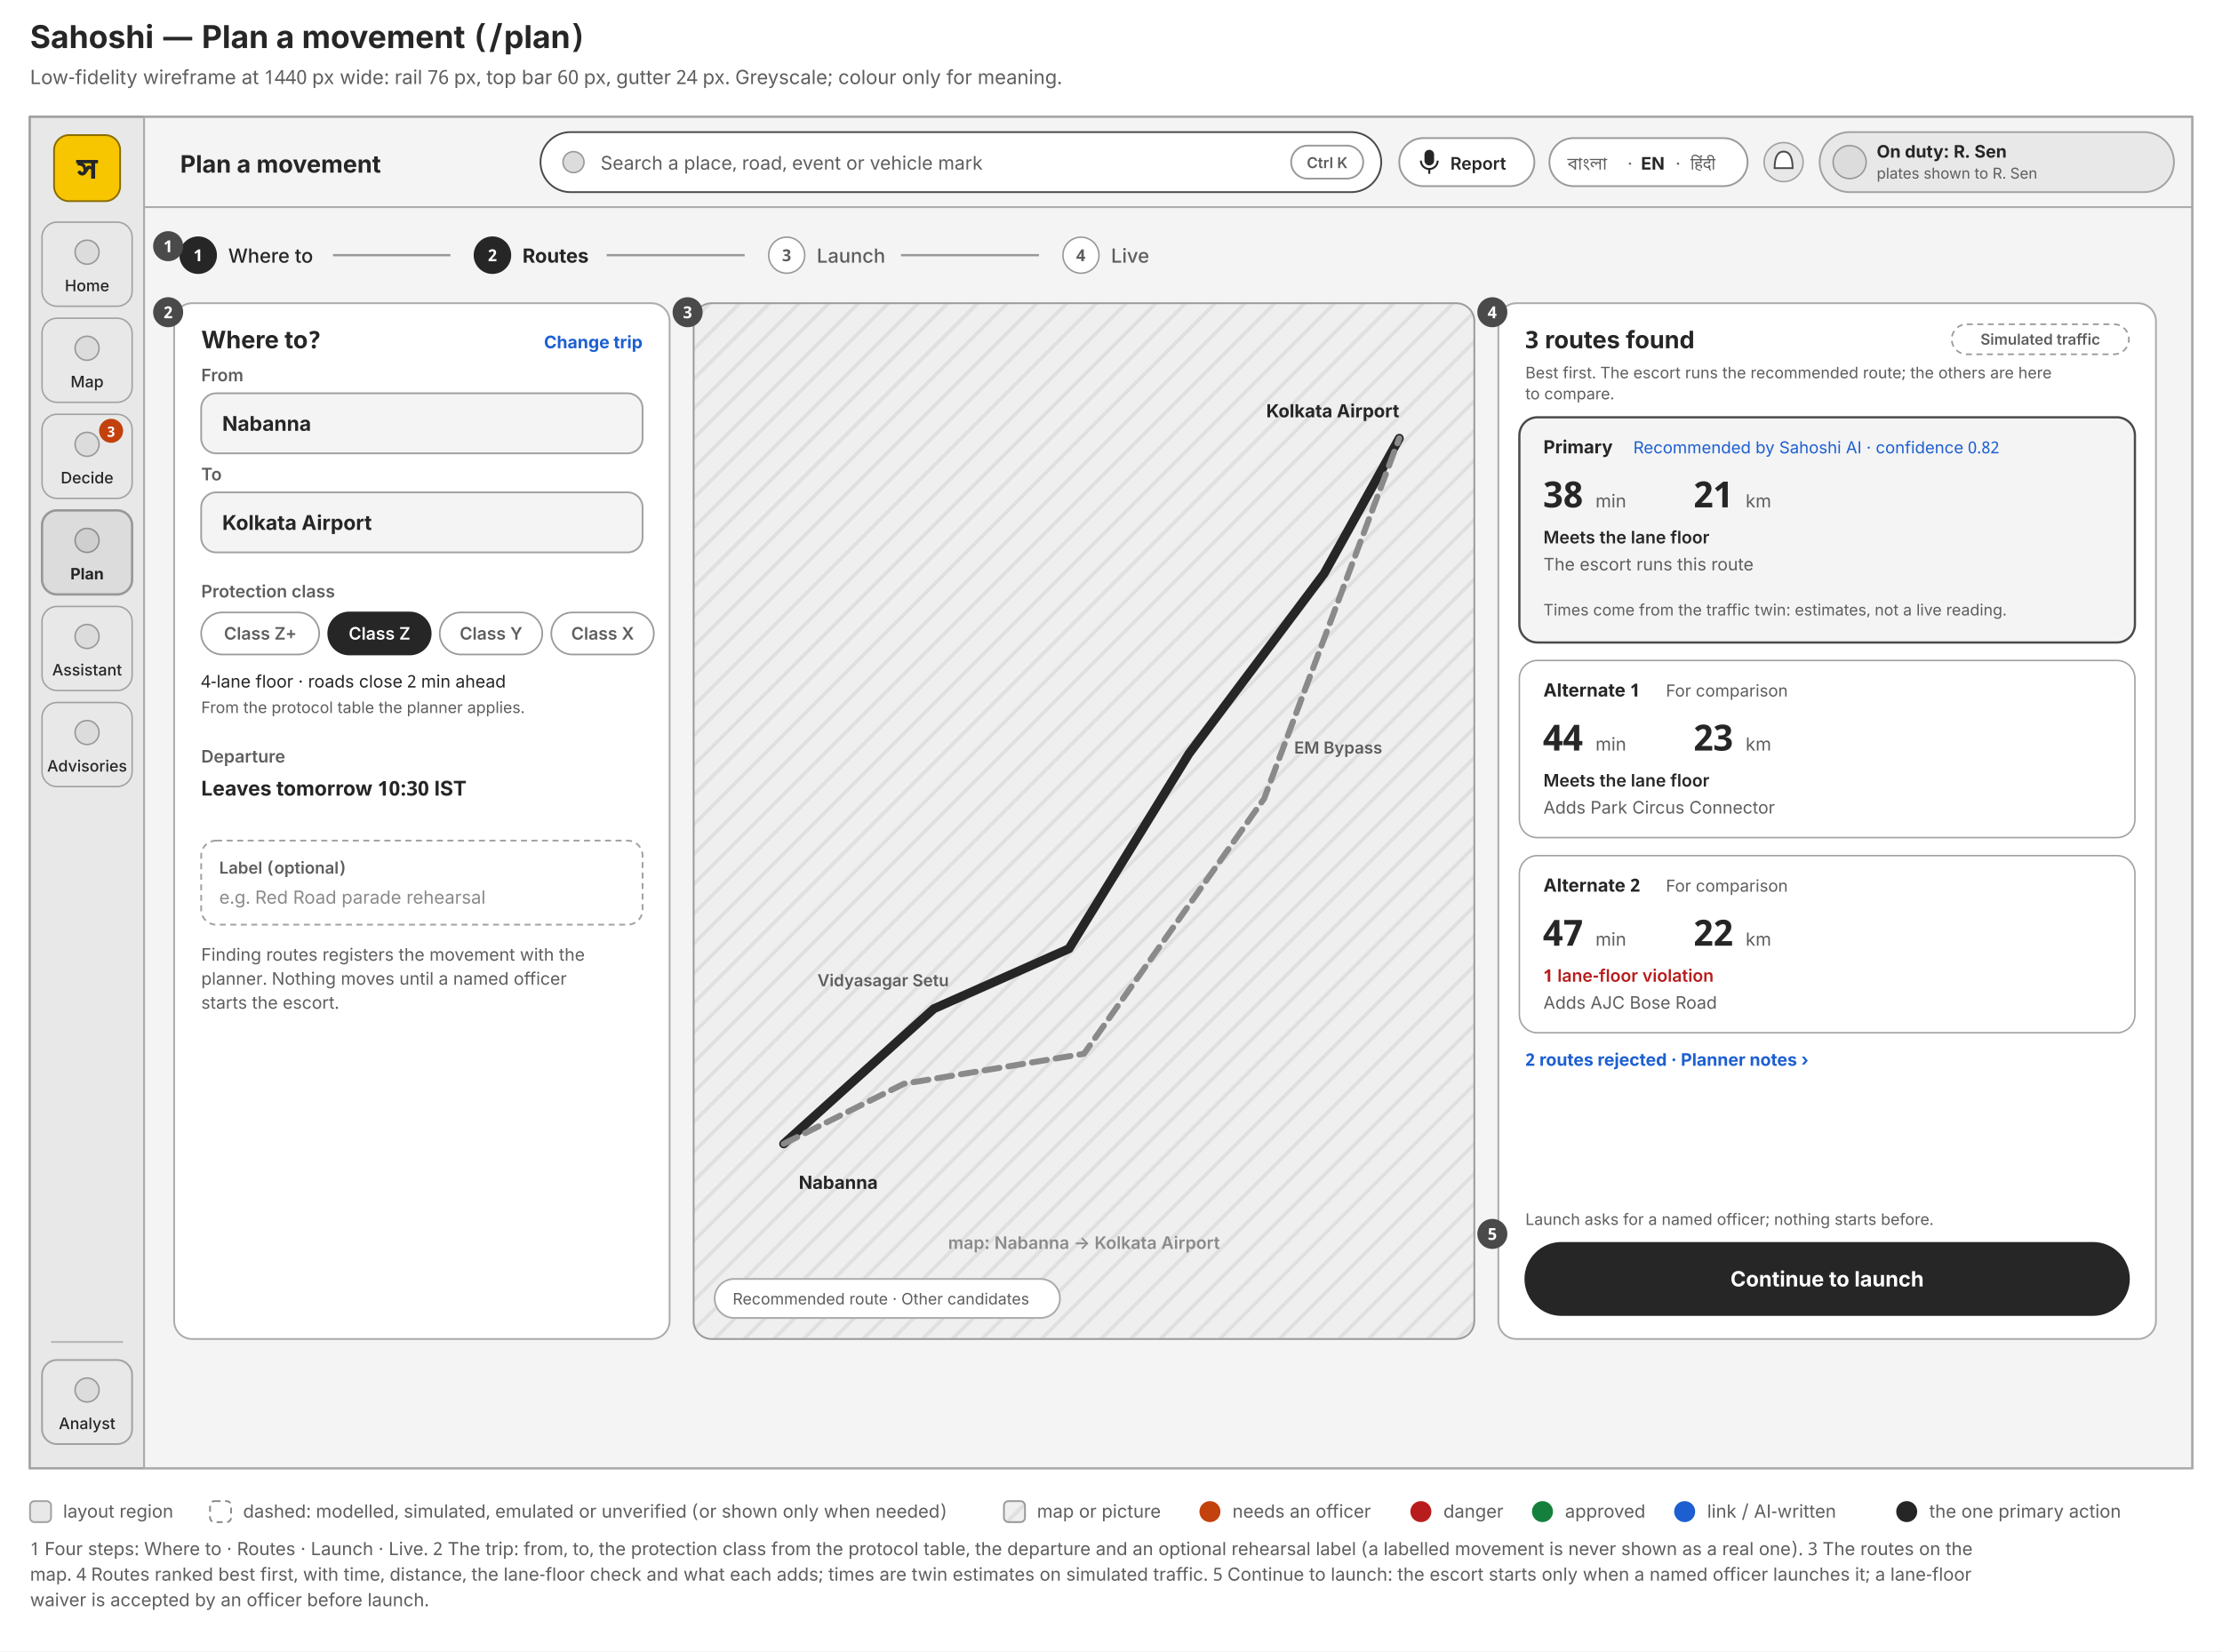
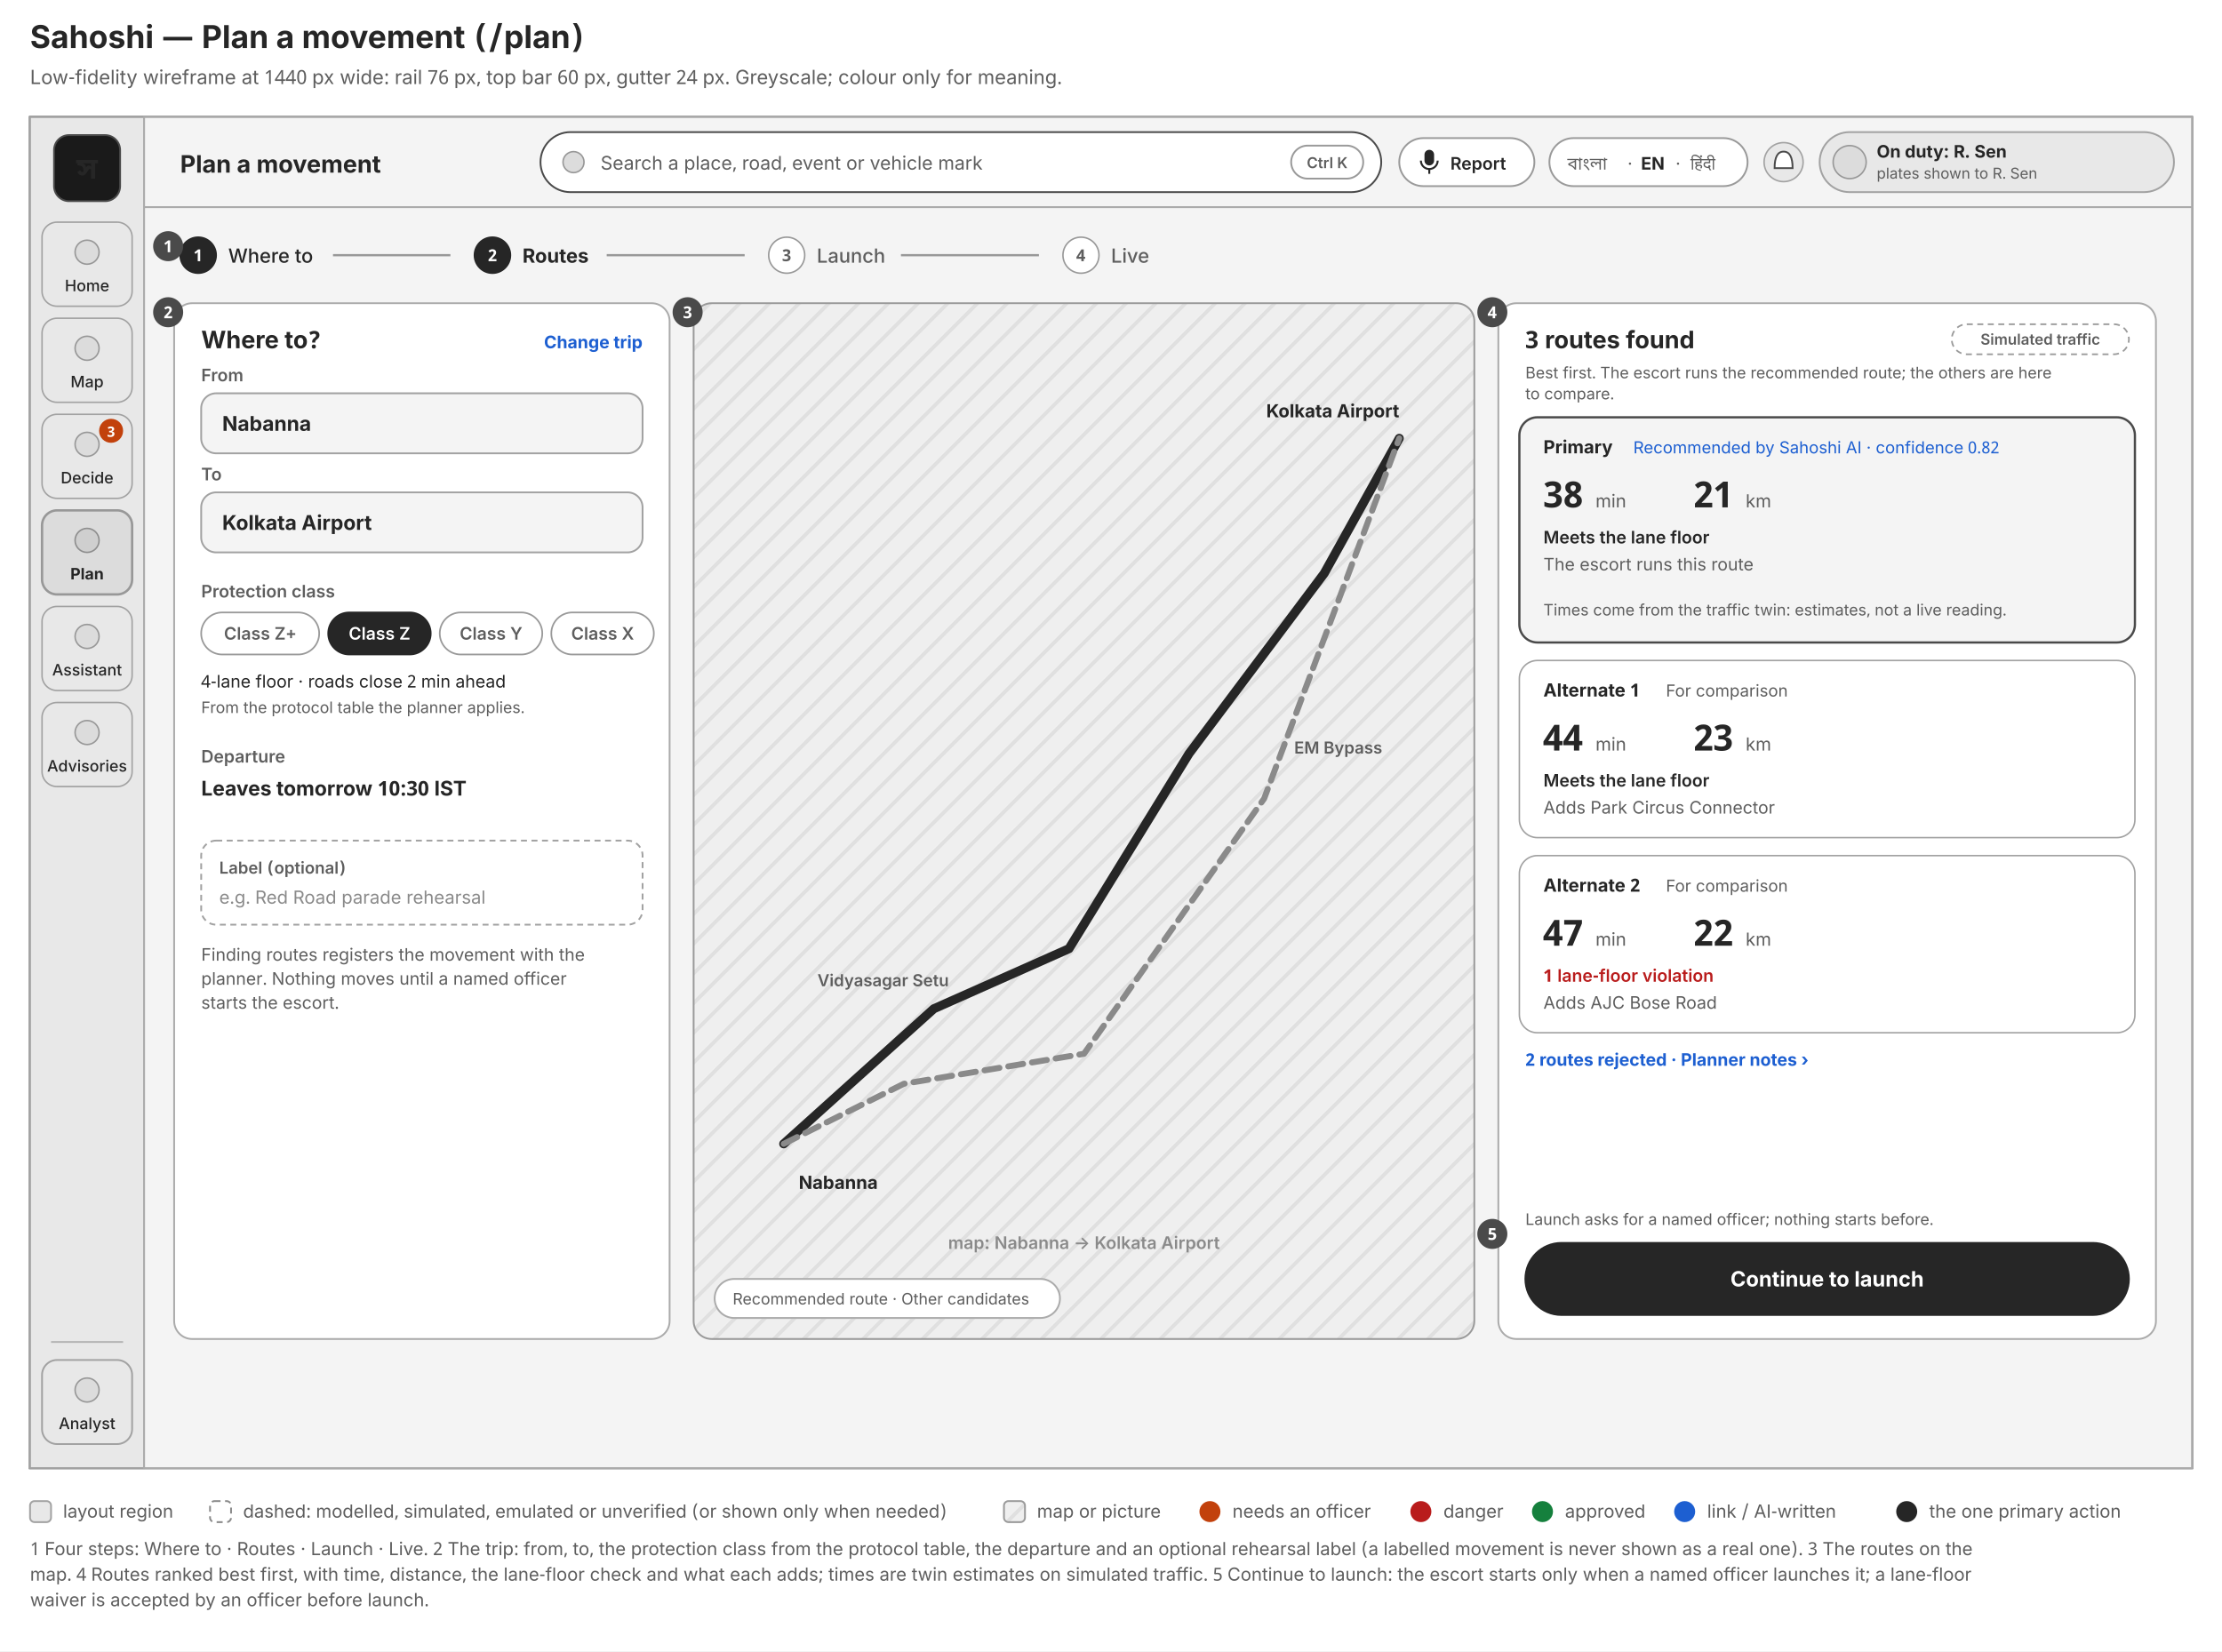
<svg xmlns="http://www.w3.org/2000/svg" viewBox="0 0 1480 1100" width="1480" height="1100" font-family="'Noto Sans Bengali', Inter, system-ui, sans-serif" role="img" aria-label="Sahoshi — Plan a movement (/plan) — low-fidelity wireframe">
  <defs>
    <pattern id="hatch" width="14" height="14" patternUnits="userSpaceOnUse" patternTransform="rotate(45)">
      <rect width="14" height="14" fill="#EFEFEF" />
      <line x1="0" y1="0" x2="0" y2="14" stroke="#E0E0E0" stroke-width="5" />
    </pattern>
    <pattern id="hatchband" width="8" height="8" patternUnits="userSpaceOnUse" patternTransform="rotate(45)">
      <rect width="8" height="8" fill="#E4E4E4" />
      <line x1="0" y1="0" x2="0" y2="8" stroke="#CFCFCF" stroke-width="3" />
    </pattern>
  </defs>
  <rect width="1480" height="1100" fill="#FFFFFF" />
  <text x="20" y="32" font-size="21" font-weight="700" fill="#262626">Sahoshi — Plan a movement (/plan)</text>
  <text x="20" y="56" font-size="13" font-weight="400" fill="#5E5E5E">Low-fidelity wireframe at 1440 px wide: rail 76 px, top bar 60 px, gutter 24 px. Greyscale; colour only for meaning.</text>
  <rect x="20" y="78" width="1440" height="900" rx="0" fill="#FFFFFF" stroke="#4A4A4A" stroke-width="1.5" />
  <rect x="20" y="78" width="76" height="900" rx="0" fill="#E8E8E8" stroke="#A2A2A2" stroke-width="1.2" />
-   <rect x="36" y="90" width="44" height="44" rx="10" fill="#F7C600" stroke="#8A6D00" stroke-width="1.2" />
+   <rect x="36" y="90" width="44" height="44" rx="10" fill="#1A1A1A" stroke="#4A4A4A" stroke-width="1.2" />
  <text x="58" y="119" font-size="20" font-weight="700" text-anchor="middle" fill="#262626">স</text>
  <rect x="28" y="148" width="60" height="56" rx="10" fill="#E8E8E8" stroke="#A2A2A2" stroke-width="1" />
  <circle cx="58" cy="168" r="8" fill="#DCDCDC" stroke="#989898" stroke-width="1" />
  <text x="58" y="194" font-size="10.5" font-weight="500" text-anchor="middle" fill="#262626">Home</text>
  <rect x="28" y="212" width="60" height="56" rx="10" fill="#E8E8E8" stroke="#A2A2A2" stroke-width="1" />
  <circle cx="58" cy="232" r="8" fill="#DCDCDC" stroke="#989898" stroke-width="1" />
  <text x="58" y="258" font-size="10.5" font-weight="500" text-anchor="middle" fill="#262626">Map</text>
  <rect x="28" y="276" width="60" height="56" rx="10" fill="#E8E8E8" stroke="#A2A2A2" stroke-width="1" />
  <circle cx="58" cy="296" r="8" fill="#DCDCDC" stroke="#989898" stroke-width="1" />
  <text x="58" y="322" font-size="10.5" font-weight="500" text-anchor="middle" fill="#262626">Decide</text>
  <circle cx="74" cy="287" r="8" fill="#C2410C" />
  <text x="74" y="291" font-size="9.5" font-weight="700" text-anchor="middle" fill="#FFFFFF">3</text>
  <rect x="28" y="340" width="60" height="56" rx="10" fill="#DCDCDC" stroke="#989898" stroke-width="1.6" />
  <circle cx="58" cy="360" r="8" fill="#CFCFCF" stroke="#8E8E8E" stroke-width="1" />
  <text x="58" y="386" font-size="10.5" font-weight="700" text-anchor="middle" fill="#262626">Plan</text>
  <rect x="28" y="404" width="60" height="56" rx="10" fill="#E8E8E8" stroke="#A2A2A2" stroke-width="1" />
  <circle cx="58" cy="424" r="8" fill="#DCDCDC" stroke="#989898" stroke-width="1" />
  <text x="58" y="450" font-size="10.5" font-weight="500" text-anchor="middle" fill="#262626">Assistant</text>
  <rect x="28" y="468" width="60" height="56" rx="10" fill="#E8E8E8" stroke="#A2A2A2" stroke-width="1" />
  <circle cx="58" cy="488" r="8" fill="#DCDCDC" stroke="#989898" stroke-width="1" />
  <text x="58" y="514" font-size="10.5" font-weight="500" text-anchor="middle" fill="#262626">Advisories</text>
  <line x1="34" y1="894" x2="82" y2="894" stroke="#B5B5B5" stroke-width="1.2" />
  <rect x="28" y="906" width="60" height="56" rx="10" fill="#E8E8E8" stroke="#A2A2A2" stroke-width="1.2" />
  <circle cx="58" cy="926" r="8" fill="#DCDCDC" stroke="#989898" stroke-width="1" />
  <text x="58" y="952" font-size="10.5" font-weight="500" text-anchor="middle" fill="#262626">Analyst</text>
  <rect x="96" y="78" width="1364" height="60" rx="0" fill="#F4F4F4" stroke="#ABABAB" stroke-width="1.2" />
  <text x="120" y="115" font-size="16" font-weight="700" fill="#262626">Plan a movement</text>
  <rect x="360" y="88" width="560" height="40" rx="20" fill="#FFFFFF" stroke="#4A4A4A" stroke-width="1.2" />
  <circle cx="382" cy="108" r="7" fill="#DCDCDC" stroke="#989898" stroke-width="1" />
  <text x="400" y="113" font-size="12.5" font-weight="400" fill="#5E5E5E">Search a place, road, event or vehicle mark</text>
  <rect x="860" y="97" width="48" height="22" rx="11" fill="#FFFFFF" stroke="#9A9A9A" stroke-width="1.2" />
  <text x="884" y="112" font-size="10" font-weight="600" text-anchor="middle" fill="#5E5E5E">Ctrl K</text>
  <rect x="932" y="92" width="90" height="32" rx="16" fill="#FFFFFF" stroke="#9A9A9A" stroke-width="1.2" />
  <rect x="948.8" y="99.8" width="6.4" height="10.4" rx="3.2" fill="#262626" />
  <path d="M946.4,107 a5.6,5.6 0 0 0 11.2,0" fill="none" stroke="#262626" stroke-width="1.3" />
  <line x1="952" y1="112.6" x2="952" y2="115.8" stroke="#262626" stroke-width="1.3" />
  <text x="966" y="113" font-size="11.5" font-weight="600" fill="#262626">Report</text>
  <rect x="1032" y="92" width="132" height="32" rx="16" fill="#FFFFFF" stroke="#9A9A9A" stroke-width="1.2" />
  <text x="1044" y="113" font-size="11.5" font-weight="400" fill="#5E5E5E">বাংলা</text>
  <text x="1084" y="113" font-size="11.5" font-weight="400" fill="#5E5E5E">·</text>
  <text x="1093" y="113" font-size="11.5" font-weight="700" fill="#262626">EN</text>
  <text x="1116" y="113" font-size="11.5" font-weight="400" fill="#5E5E5E">·</text>
  <text x="1126" y="113" font-size="11.5" font-weight="400" fill="#5E5E5E">हिंदी</text>
  <circle cx="1188" cy="108" r="13" fill="#E8E8E8" stroke="#A2A2A2" stroke-width="1" />
  <path d="M1182,112 q0,-11 6,-11 q6,0 6,11 z" fill="#FFFFFF" stroke="#4A4A4A" stroke-width="1.2" />
  <rect x="1212" y="88" width="236" height="40" rx="20" fill="#E8E8E8" stroke="#A2A2A2" stroke-width="1.2" />
  <circle cx="1232" cy="108" r="11" fill="#DCDCDC" stroke="#989898" stroke-width="1" />
  <text x="1250" y="105" font-size="11.5" font-weight="650" fill="#262626">On duty: R. Sen</text>
  <text x="1250" y="119" font-size="10" font-weight="400" fill="#5E5E5E">plates shown to R. Sen</text>
  <rect x="96" y="138" width="1364" height="840" rx="0" fill="#F4F4F4" stroke="#ABABAB" stroke-width="1.2" />
  <circle cx="132" cy="170" r="12" fill="#262626" stroke="#262626" stroke-width="1" />
  <text x="132" y="174" font-size="11" font-weight="700" text-anchor="middle" fill="#FFFFFF">1</text>
  <text x="152" y="175" font-size="13" font-weight="500" fill="#262626">Where to</text>
  <line x1="221.8" y1="170" x2="300" y2="170" stroke="#989898" stroke-width="1.5" />
  <circle cx="328" cy="170" r="12" fill="#262626" stroke="#262626" stroke-width="1" />
  <text x="328" y="174" font-size="11" font-weight="700" text-anchor="middle" fill="#FFFFFF">2</text>
  <text x="348" y="175" font-size="13" font-weight="700" fill="#262626">Routes</text>
  <line x1="404.1" y1="170" x2="496" y2="170" stroke="#989898" stroke-width="1.5" />
  <circle cx="524" cy="170" r="12" fill="#FFFFFF" stroke="#989898" stroke-width="1" />
  <text x="524" y="174" font-size="11" font-weight="700" text-anchor="middle" fill="#5E5E5E">3</text>
  <text x="544" y="175" font-size="13" font-weight="500" fill="#5E5E5E">Launch</text>
  <line x1="600.1" y1="170" x2="692" y2="170" stroke="#989898" stroke-width="1.5" />
  <circle cx="720" cy="170" r="12" fill="#FFFFFF" stroke="#989898" stroke-width="1" />
  <text x="720" y="174" font-size="11" font-weight="700" text-anchor="middle" fill="#5E5E5E">4</text>
  <text x="740" y="175" font-size="13" font-weight="500" fill="#5E5E5E">Live</text>
  <rect x="116" y="202" width="330" height="690" rx="12" fill="#FFFFFF" stroke="#ABABAB" stroke-width="1.2" />
  <text x="134" y="232" font-size="16" font-weight="700" fill="#262626">Where to?</text>
  <text x="428" y="232" font-size="11.5" font-weight="650" text-anchor="end" fill="#1D5FD1">Change trip</text>
  <text x="134" y="254" font-size="11.5" font-weight="600" fill="#5E5E5E">From</text>
  <rect x="134" y="262" width="294" height="40" rx="10" fill="#F4F4F4" stroke="#A2A2A2" stroke-width="1.2" />
  <text x="148" y="287" font-size="13.5" font-weight="650" fill="#262626">Nabanna</text>
  <text x="134" y="320" font-size="11.5" font-weight="600" fill="#5E5E5E">To</text>
  <rect x="134" y="328" width="294" height="40" rx="10" fill="#F4F4F4" stroke="#A2A2A2" stroke-width="1.2" />
  <text x="148" y="353" font-size="13.5" font-weight="650" fill="#262626">Kolkata Airport</text>
  <text x="134" y="398" font-size="11.5" font-weight="600" fill="#5E5E5E">Protection class</text>
  <rect x="134" y="408" width="78.6" height="28" rx="14" fill="#FFFFFF" stroke="#9A9A9A" stroke-width="1.1" />
  <text x="173.3" y="426.1" font-size="11.5" font-weight="600" text-anchor="middle" fill="#5E5E5E">Class Z+</text>
  <rect x="218.6" y="408" width="68.3" height="28" rx="14" fill="#262626" stroke="#262626" stroke-width="1.1" />
  <text x="252.8" y="426.1" font-size="11.5" font-weight="600" text-anchor="middle" fill="#FFFFFF">Class Z</text>
  <rect x="292.9" y="408" width="68.3" height="28" rx="14" fill="#FFFFFF" stroke="#9A9A9A" stroke-width="1.1" />
  <text x="327.1" y="426.1" font-size="11.5" font-weight="600" text-anchor="middle" fill="#5E5E5E">Class Y</text>
  <rect x="367.2" y="408" width="68.3" height="28" rx="14" fill="#FFFFFF" stroke="#9A9A9A" stroke-width="1.1" />
  <text x="401.4" y="426.1" font-size="11.5" font-weight="600" text-anchor="middle" fill="#5E5E5E">Class X</text>
  <text x="134" y="458" font-size="11.5" font-weight="400" fill="#262626">4-lane floor · roads close 2 min ahead</text>
  <text x="134" y="475" font-size="10.5" font-weight="400" fill="#5E5E5E">From the protocol table the planner applies.</text>
  <text x="134" y="508" font-size="11.5" font-weight="600" fill="#5E5E5E">Departure</text>
  <text x="134" y="530" font-size="13.5" font-weight="650" fill="#262626">Leaves tomorrow 10:30 IST</text>
  <rect x="134" y="560" width="294" height="56" rx="10" fill="#FFFFFF" stroke="#A2A2A2" stroke-width="1.2" stroke-dasharray="4 3" />
  <text x="146" y="582" font-size="11" font-weight="600" fill="#5E5E5E">Label (optional)</text>
  <text x="146" y="602" font-size="12" font-weight="400" fill="#8A8A8A">e.g. Red Road parade rehearsal</text>
  <text x="134" y="640" font-size="11.5" font-weight="400" fill="#5E5E5E">Finding routes registers the movement with the</text>
  <text x="134" y="656" font-size="11.5" font-weight="400" fill="#5E5E5E">planner. Nothing moves until a named officer</text>
  <text x="134" y="672" font-size="11.5" font-weight="400" fill="#5E5E5E">starts the escort.</text>
  <rect x="462" y="202" width="520" height="690" rx="12" fill="url(#hatch)" stroke="#9A9A9A" stroke-width="1.2" />
  <text x="722" y="832" font-size="11.5" font-weight="600" text-anchor="middle" fill="#8A8A8A">map: Nabanna → Kolkata Airport</text>
  <polyline points="522,762 622,672 712,632 792,502 882,382 932,292" fill="none" stroke="#262626" stroke-width="6" stroke-linejoin="round" stroke-linecap="round" />
  <polyline points="522,762 602,722 722,702 842,532 932,292" fill="none" stroke="#8A8A8A" stroke-width="4" stroke-linejoin="round" stroke-linecap="round" stroke-dasharray="10 6" />
  <text x="532" y="792" font-size="12" font-weight="650" fill="#262626">Nabanna</text>
  <text x="932" y="278" font-size="12" font-weight="650" text-anchor="end" fill="#262626">Kolkata Airport</text>
  <text x="632" y="657" font-size="11" font-weight="600" text-anchor="end" fill="#5E5E5E">Vidyasagar Setu</text>
  <text x="862" y="502" font-size="11" font-weight="600" fill="#5E5E5E">EM Bypass</text>
  <rect x="476" y="852" width="230" height="26" rx="13" fill="#FFFFFF" stroke="#ABABAB" stroke-width="1.2" />
  <text x="488" y="869" font-size="10.5" font-weight="400" fill="#5E5E5E">Recommended route · Other candidates</text>
  <rect x="998" y="202" width="438" height="690" rx="12" fill="#FFFFFF" stroke="#ABABAB" stroke-width="1.2" />
  <text x="1016" y="232" font-size="16" font-weight="700" fill="#262626">3 routes found</text>
  <rect x="1300" y="216" width="118" height="20" rx="10" fill="#FFFFFF" stroke="#9A9A9A" stroke-width="1.1" stroke-dasharray="4 3" />
  <text x="1359" y="229.6" font-size="10" font-weight="600" text-anchor="middle" fill="#5E5E5E">Simulated traffic</text>
  <text x="1016" y="252" font-size="10.5" font-weight="400" fill="#5E5E5E">Best first. The escort runs the recommended route; the others are here</text>
  <text x="1016" y="266" font-size="10.5" font-weight="400" fill="#5E5E5E">to compare.</text>
  <rect x="1012" y="278" width="410" height="150" rx="12" fill="#F4F4F4" stroke="#4A4A4A" stroke-width="1.5" />
  <text x="1028" y="302" font-size="12" font-weight="700" fill="#262626">Primary</text>
  <text x="1087.9" y="302" font-size="11" font-weight="400" fill="#1D5FD1">Recommended by Sahoshi AI · confidence 0.82</text>
  <text x="1028" y="338" font-size="24" font-weight="700" fill="#262626">38</text>
  <text x="1062.7" y="338" font-size="12" font-weight="400" fill="#5E5E5E">min</text>
  <text x="1128" y="338" font-size="24" font-weight="700" fill="#262626">21</text>
  <text x="1162.7" y="338" font-size="12" font-weight="400" fill="#5E5E5E">km</text>
  <text x="1028" y="362" font-size="11.5" font-weight="600" fill="#262626">Meets the lane floor</text>
  <text x="1028" y="380" font-size="11.5" font-weight="400" fill="#5E5E5E">The escort runs this route</text>
  <text x="1028" y="410" font-size="10.5" font-weight="400" fill="#5E5E5E">Times come from the traffic twin: estimates, not a live reading.</text>
  <rect x="1012" y="440" width="410" height="118" rx="12" fill="#FFFFFF" stroke="#A2A2A2" stroke-width="1" />
  <text x="1028" y="464" font-size="12" font-weight="700" fill="#262626">Alternate 1</text>
  <text x="1109.6" y="464" font-size="11" font-weight="400" fill="#5E5E5E">For comparison</text>
  <text x="1028" y="500" font-size="24" font-weight="700" fill="#262626">44</text>
  <text x="1062.7" y="500" font-size="12" font-weight="400" fill="#5E5E5E">min</text>
  <text x="1128" y="500" font-size="24" font-weight="700" fill="#262626">23</text>
  <text x="1162.7" y="500" font-size="12" font-weight="400" fill="#5E5E5E">km</text>
  <text x="1028" y="524" font-size="11.5" font-weight="600" fill="#262626">Meets the lane floor</text>
  <text x="1028" y="542" font-size="11.5" font-weight="400" fill="#5E5E5E">Adds Park Circus Connector</text>
  <rect x="1012" y="570" width="410" height="118" rx="12" fill="#FFFFFF" stroke="#A2A2A2" stroke-width="1" />
  <text x="1028" y="594" font-size="12" font-weight="700" fill="#262626">Alternate 2</text>
  <text x="1109.6" y="594" font-size="11" font-weight="400" fill="#5E5E5E">For comparison</text>
  <text x="1028" y="630" font-size="24" font-weight="700" fill="#262626">47</text>
  <text x="1062.7" y="630" font-size="12" font-weight="400" fill="#5E5E5E">min</text>
  <text x="1128" y="630" font-size="24" font-weight="700" fill="#262626">22</text>
  <text x="1162.7" y="630" font-size="12" font-weight="400" fill="#5E5E5E">km</text>
  <text x="1028" y="654" font-size="11.5" font-weight="600" fill="#B91C1C">1 lane-floor violation</text>
  <text x="1028" y="672" font-size="11.5" font-weight="400" fill="#5E5E5E">Adds AJC Bose Road</text>
  <text x="1016" y="710" font-size="11.5" font-weight="650" fill="#1D5FD1">2 routes rejected · Planner notes ›</text>
  <rect x="1016" y="828" width="402" height="48" rx="24" fill="#262626" stroke="#262626" stroke-width="1.2" />
  <text x="1217" y="857" font-size="14" font-weight="650" text-anchor="middle" fill="#FFFFFF">Continue to launch</text>
  <text x="1016" y="816" font-size="10.5" font-weight="400" fill="#5E5E5E">Launch asks for a named officer; nothing starts before.</text>
  <circle cx="112" cy="164" r="10" fill="#4A4A4A" />
  <text x="112" y="168" font-size="11" font-weight="700" text-anchor="middle" fill="#FFFFFF">1</text>
  <circle cx="112" cy="208" r="10" fill="#4A4A4A" />
  <text x="112" y="212" font-size="11" font-weight="700" text-anchor="middle" fill="#FFFFFF">2</text>
  <circle cx="458" cy="208" r="10" fill="#4A4A4A" />
  <text x="458" y="212" font-size="11" font-weight="700" text-anchor="middle" fill="#FFFFFF">3</text>
  <circle cx="994" cy="208" r="10" fill="#4A4A4A" />
  <text x="994" y="212" font-size="11" font-weight="700" text-anchor="middle" fill="#FFFFFF">4</text>
  <circle cx="994" cy="822" r="10" fill="#4A4A4A" />
  <text x="994" y="826" font-size="11" font-weight="700" text-anchor="middle" fill="#FFFFFF">5</text>
  <rect x="20" y="1000" width="14" height="14" rx="3" fill="#E8E8E8" stroke="#A2A2A2" stroke-width="1.2" />
  <text x="42" y="1011" font-size="12" font-weight="400" fill="#5E5E5E">layout region</text>
  <rect x="139.9" y="1000" width="14" height="14" rx="3" fill="#FFFFFF" stroke="#8A8A8A" stroke-width="1.2" stroke-dasharray="4 3" />
  <text x="161.9" y="1011" font-size="12" font-weight="400" fill="#5E5E5E">dashed: modelled, simulated, emulated or unverified (or shown only when needed)</text>
  <rect x="668.7" y="1000" width="14" height="14" rx="3" fill="url(#hatch)" stroke="#9A9A9A" stroke-width="1.2" />
  <text x="690.7" y="1011" font-size="12" font-weight="400" fill="#5E5E5E">map or picture</text>
  <rect x="798.9" y="1000" width="14" height="14" rx="7" fill="#C2410C" />
  <text x="820.9" y="1011" font-size="12" font-weight="400" fill="#5E5E5E">needs an officer</text>
  <rect x="939.4" y="1000" width="14" height="14" rx="7" fill="#B91C1C" />
  <text x="961.4" y="1011" font-size="12" font-weight="400" fill="#5E5E5E">danger</text>
  <rect x="1020.4" y="1000" width="14" height="14" rx="7" fill="#15803D" />
  <text x="1042.4" y="1011" font-size="12" font-weight="400" fill="#5E5E5E">approved</text>
  <rect x="1115.1" y="1000" width="14" height="14" rx="7" fill="#1D5FD1" />
  <text x="1137.1" y="1011" font-size="12" font-weight="400" fill="#5E5E5E">link / AI-written</text>
  <rect x="1263" y="1000" width="14" height="14" rx="7" fill="#262626" />
  <text x="1285" y="1011" font-size="12" font-weight="400" fill="#5E5E5E">the one primary action</text>
  <text x="20" y="1036" font-size="12" font-weight="400" fill="#5E5E5E">1 Four steps: Where to · Routes · Launch · Live. 2 The trip: from, to, the protection class from the protocol table, the departure and an optional rehearsal label (a labelled movement is never shown as a real one). 3 The routes on the</text>
  <text x="20" y="1053" font-size="12" font-weight="400" fill="#5E5E5E">map. 4 Routes ranked best first, with time, distance, the lane-floor check and what each adds; times are twin estimates on simulated traffic. 5 Continue to launch: the escort starts only when a named officer launches it; a lane-floor</text>
  <text x="20" y="1070" font-size="12" font-weight="400" fill="#5E5E5E">waiver is accepted by an officer before launch.</text>
</svg>
